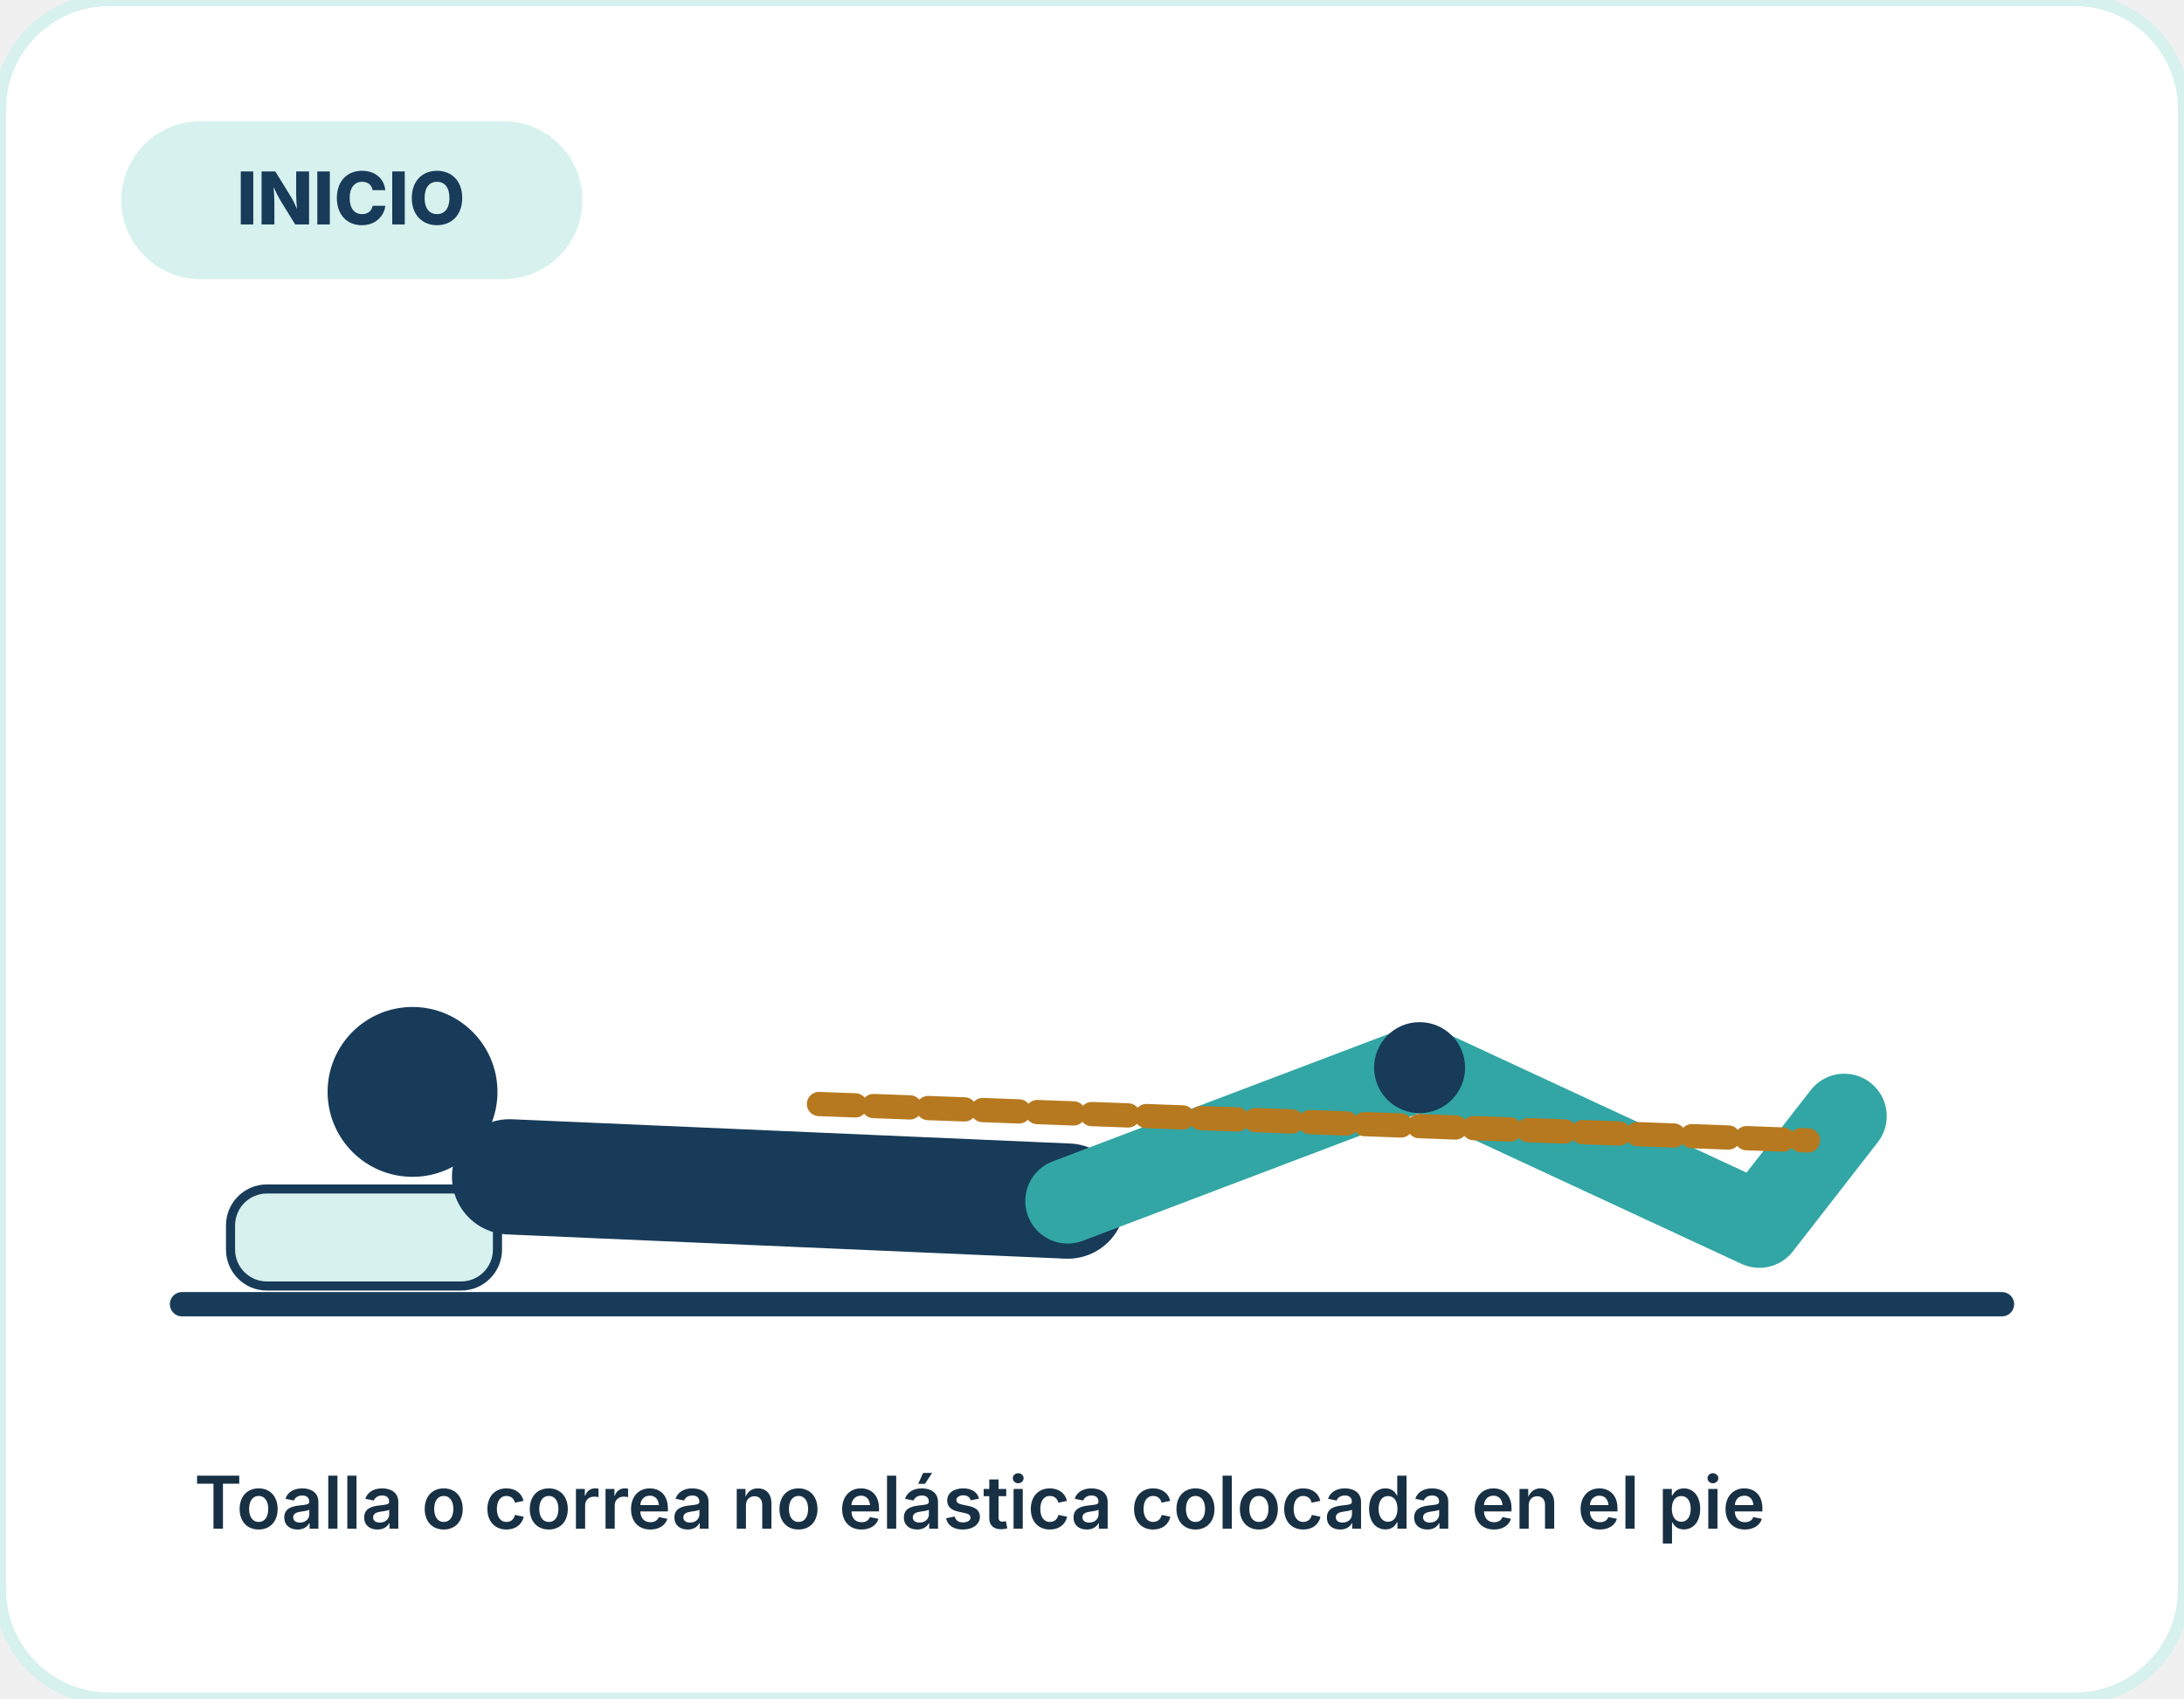
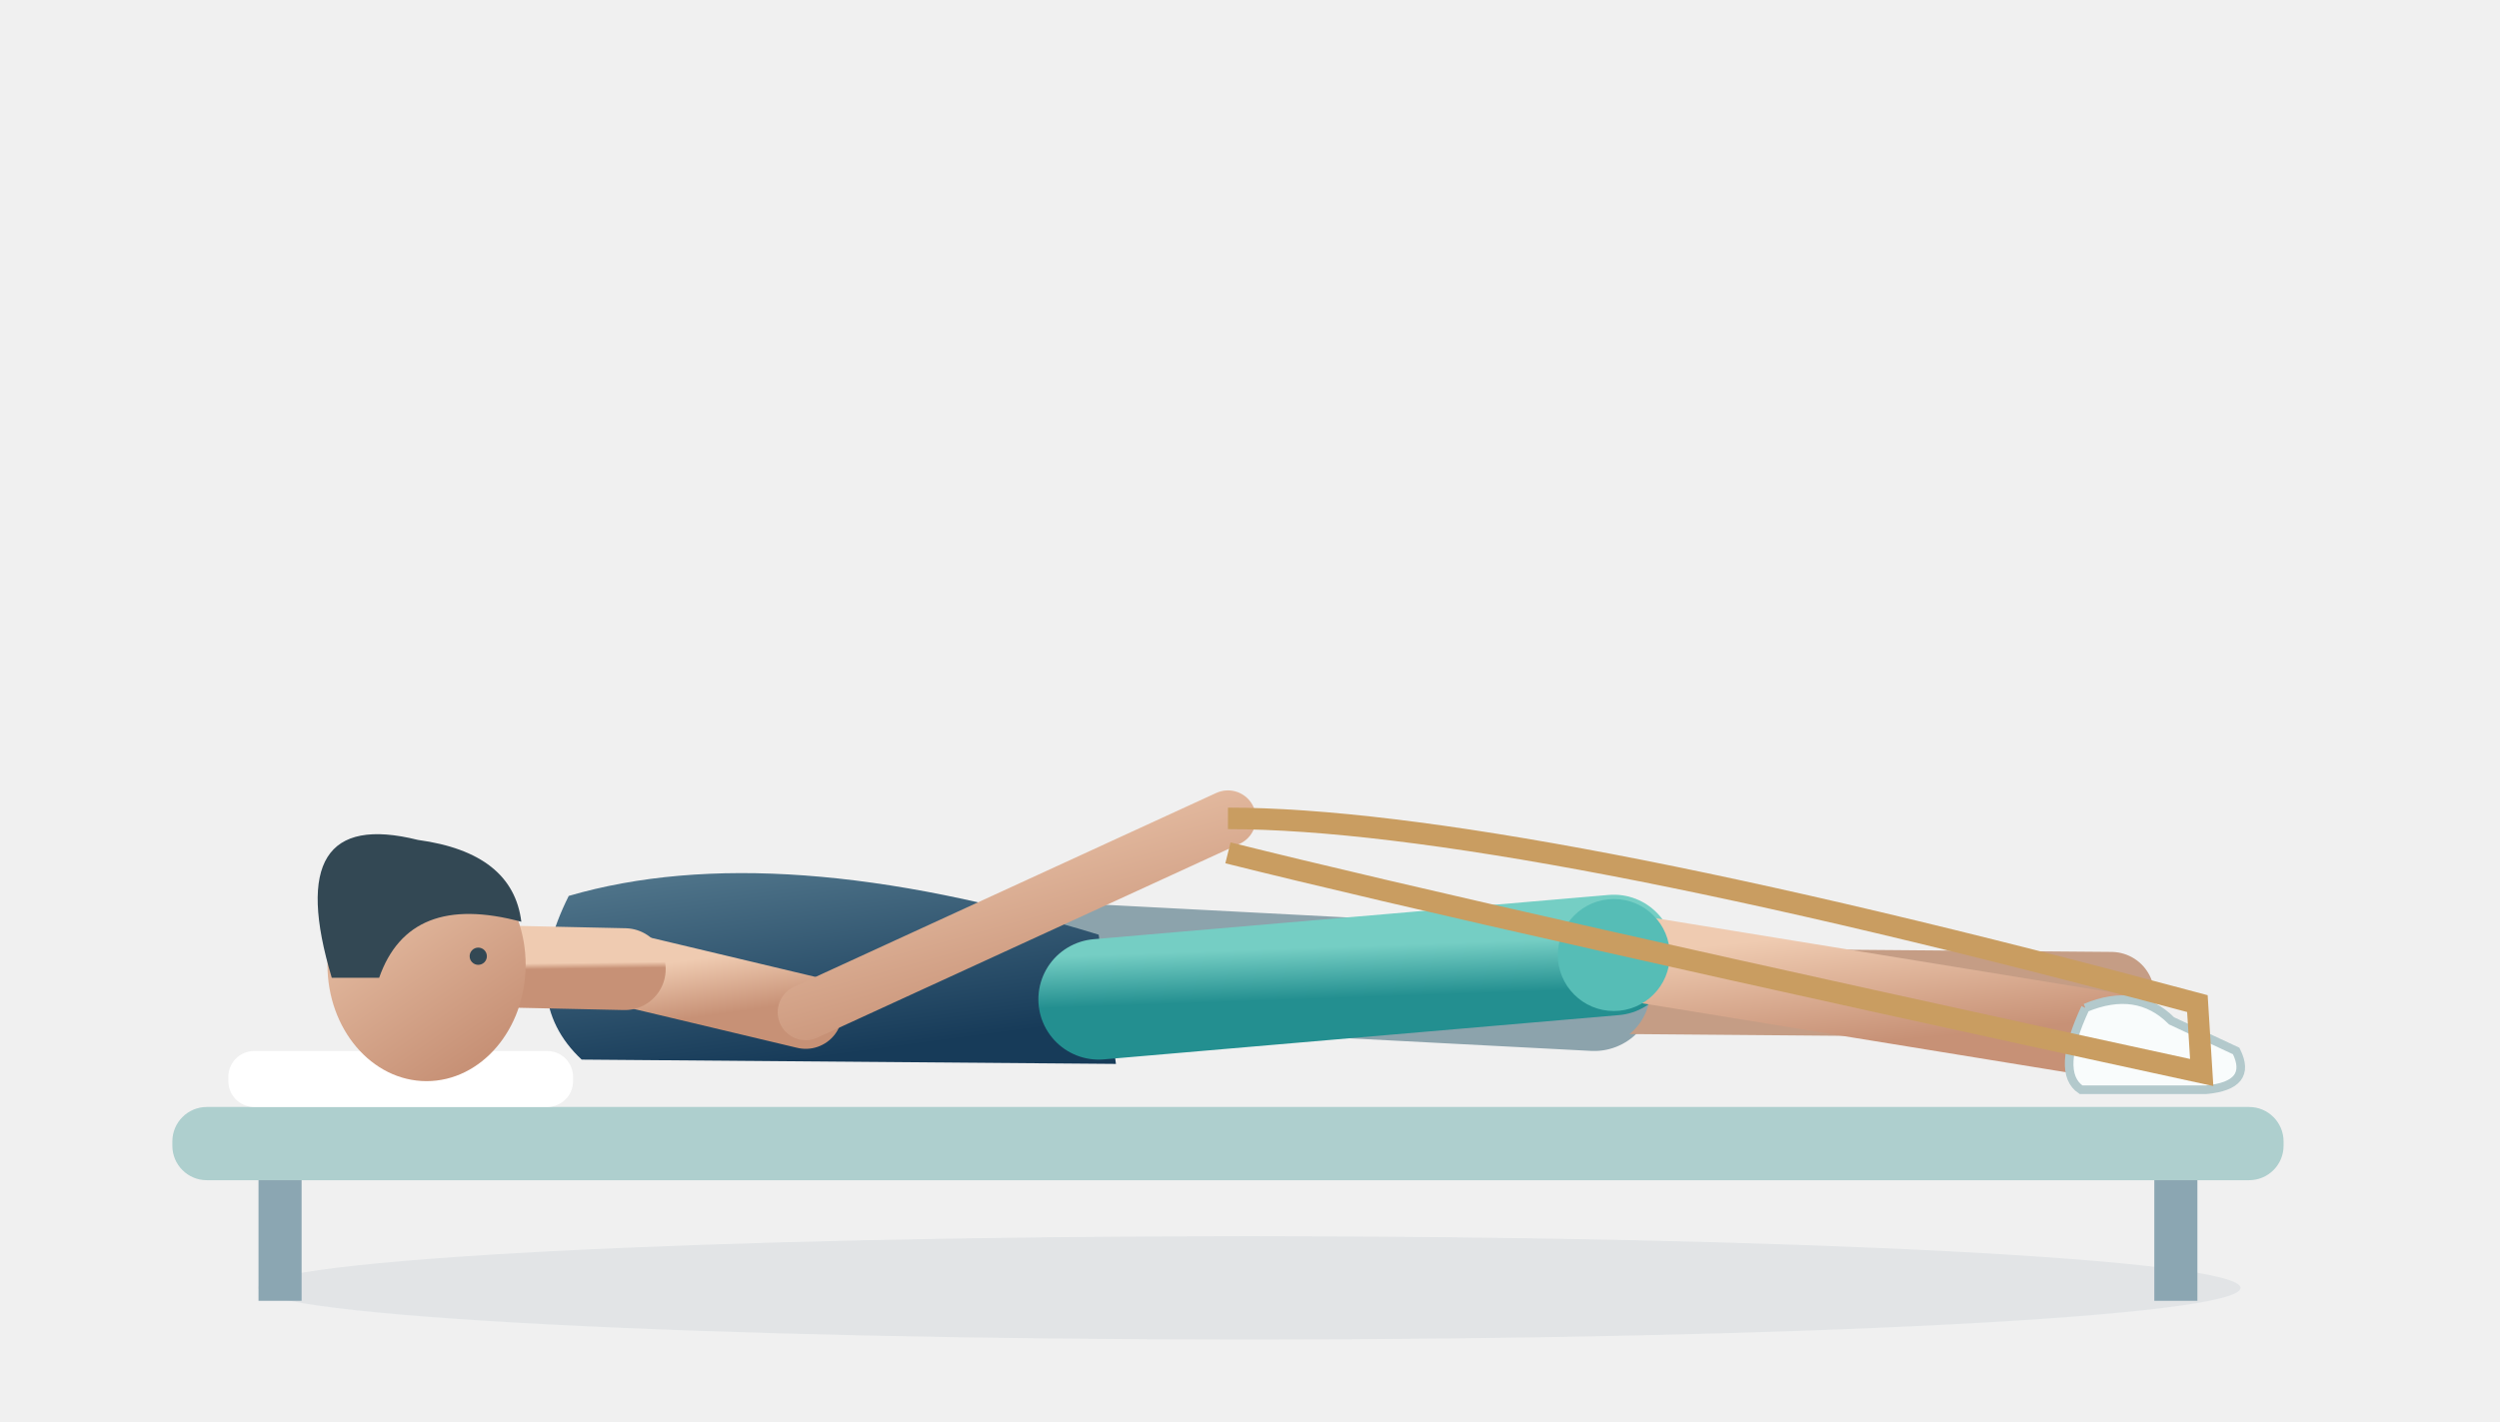
- <svg xmlns="http://www.w3.org/2000/svg" viewBox="0 0 360 280" fill="none" role="img" aria-label="Flexión asistida con toalla - Posición Inicial: acostado boca arriba con toalla alrededor del pie">
-   <rect width="360" height="280" rx="18" fill="#FFFFFF" stroke="#D6F1EE" stroke-width="2" />
-   <rect x="20" y="20" width="76" height="26" rx="13" fill="#D6F1EE" />
-   <text x="39" y="37" fill="#173B59" font-family="Inter, sans-serif" font-size="12" font-weight="800">INICIO</text>
-   <line x1="30" y1="215" x2="330" y2="215" stroke="#173B59" stroke-width="4" stroke-linecap="round" />
-   <rect x="38" y="196" width="44" height="16" rx="6" fill="#D6F1EE" stroke="#173B59" stroke-width="1.5" />
-   <circle cx="68" cy="180" r="14" fill="#173B59" />
-   <path d="M84 194 L176 198" stroke="#173B59" stroke-width="19" stroke-linecap="round" />
-   <path d="M176 198 L234 176 L290 202 L304 184" stroke="#32A6A4" stroke-width="14" stroke-linecap="round" stroke-linejoin="round" />
-   <circle cx="234" cy="176" r="7.5" fill="#173B59" />
-   <path d="M135 182 L298 188" stroke="#B7791F" stroke-width="4" stroke-dasharray="6 3" stroke-linecap="round" />
-   <text x="32" y="252" fill="#183044" font-family="Inter, sans-serif" font-size="12" font-weight="600">Toalla o correa no elástica colocada en el pie</text>
+ <svg xmlns="http://www.w3.org/2000/svg" viewBox="0 0 580 330">
+   <defs>
+     <linearGradient id="skin" x2="0.6" y2="1">
+       <stop stop-color="#efcbb1" />
+       <stop offset="1" stop-color="#c79176" />
+     </linearGradient>
+     <linearGradient id="shirt" x2="0.4" y2="1">
+       <stop stop-color="#54798e" />
+       <stop offset="1" stop-color="#173b59" />
+     </linearGradient>
+     <linearGradient id="pants" x2="0.4" y2="1">
+       <stop stop-color="#75cec4" />
+       <stop offset="1" stop-color="#238f90" />
+     </linearGradient>
+   </defs>
+   <ellipse cx="290" cy="299" rx="230" ry="12" fill="#173b59" opacity=".07" />
+   <rect x="40" y="257" width="490" height="17" rx="8" fill="#aecfce" />
+   <path d="M65 274v28 M505 274v28" stroke="#8ba6b2" stroke-width="10" />
+   <rect x="53" y="244" width="80" height="13" rx="6" fill="white" />
+   <path d="M255,224 L370,230" fill="none" stroke="#8ca3ac" stroke-width="28" stroke-linecap="round" />
+   <path d="M370,230 L490,231" fill="none" stroke="#c59d85" stroke-width="20" stroke-linecap="round" />
+   <circle cx="370" cy="230" r="13" fill="#8ca3ac" />
+   <path d="M132 208 Q180 194 255 217 L259 247 L135 246 Q120 232 132 208" fill="url(#shirt)" />
+   <path d="M255,232 L374.559,221.72" fill="none" stroke="url(#pants)" stroke-width="28" stroke-linecap="round" />
+   <path d="M374.559,221.72 L493,241" fill="none" stroke="url(#skin)" stroke-width="20" stroke-linecap="round" />
+   <circle cx="374.559" cy="221.72" r="13" fill="#56bdb6" />
+   <path d="M484 234 q12 -5 20 3 l15 7 q4 8 -7 9 h-29 q-6 -4 1 -19" fill="#f9fcfc" stroke="#b3c9cc" stroke-width="2" />
+   <path d="M145,225 L187,235" fill="none" stroke="url(#skin)" stroke-width="17" stroke-linecap="round" />
+   <path d="M187,235 L285,190" fill="none" stroke="url(#skin)" stroke-width="13" stroke-linecap="round" />
+   <path d="M285,190 Q350 190 510 233 L511 249 Q345 213 285 198" fill="none" stroke="#c99d61" stroke-width="5" />
+   <path d="M145,225 L99,224" fill="none" stroke="url(#skin)" stroke-width="19" stroke-linecap="round" />
+   <ellipse cx="99" cy="224" rx="23" ry="27" fill="url(#skin)" />
+   <path d="M77 227 q-12 -40 20 -32 q22 3 24 19 q-26 -7 -33 13Z" fill="#334854" />
+   <circle cx="111" cy="222" r="2" fill="#334854" />
</svg>
